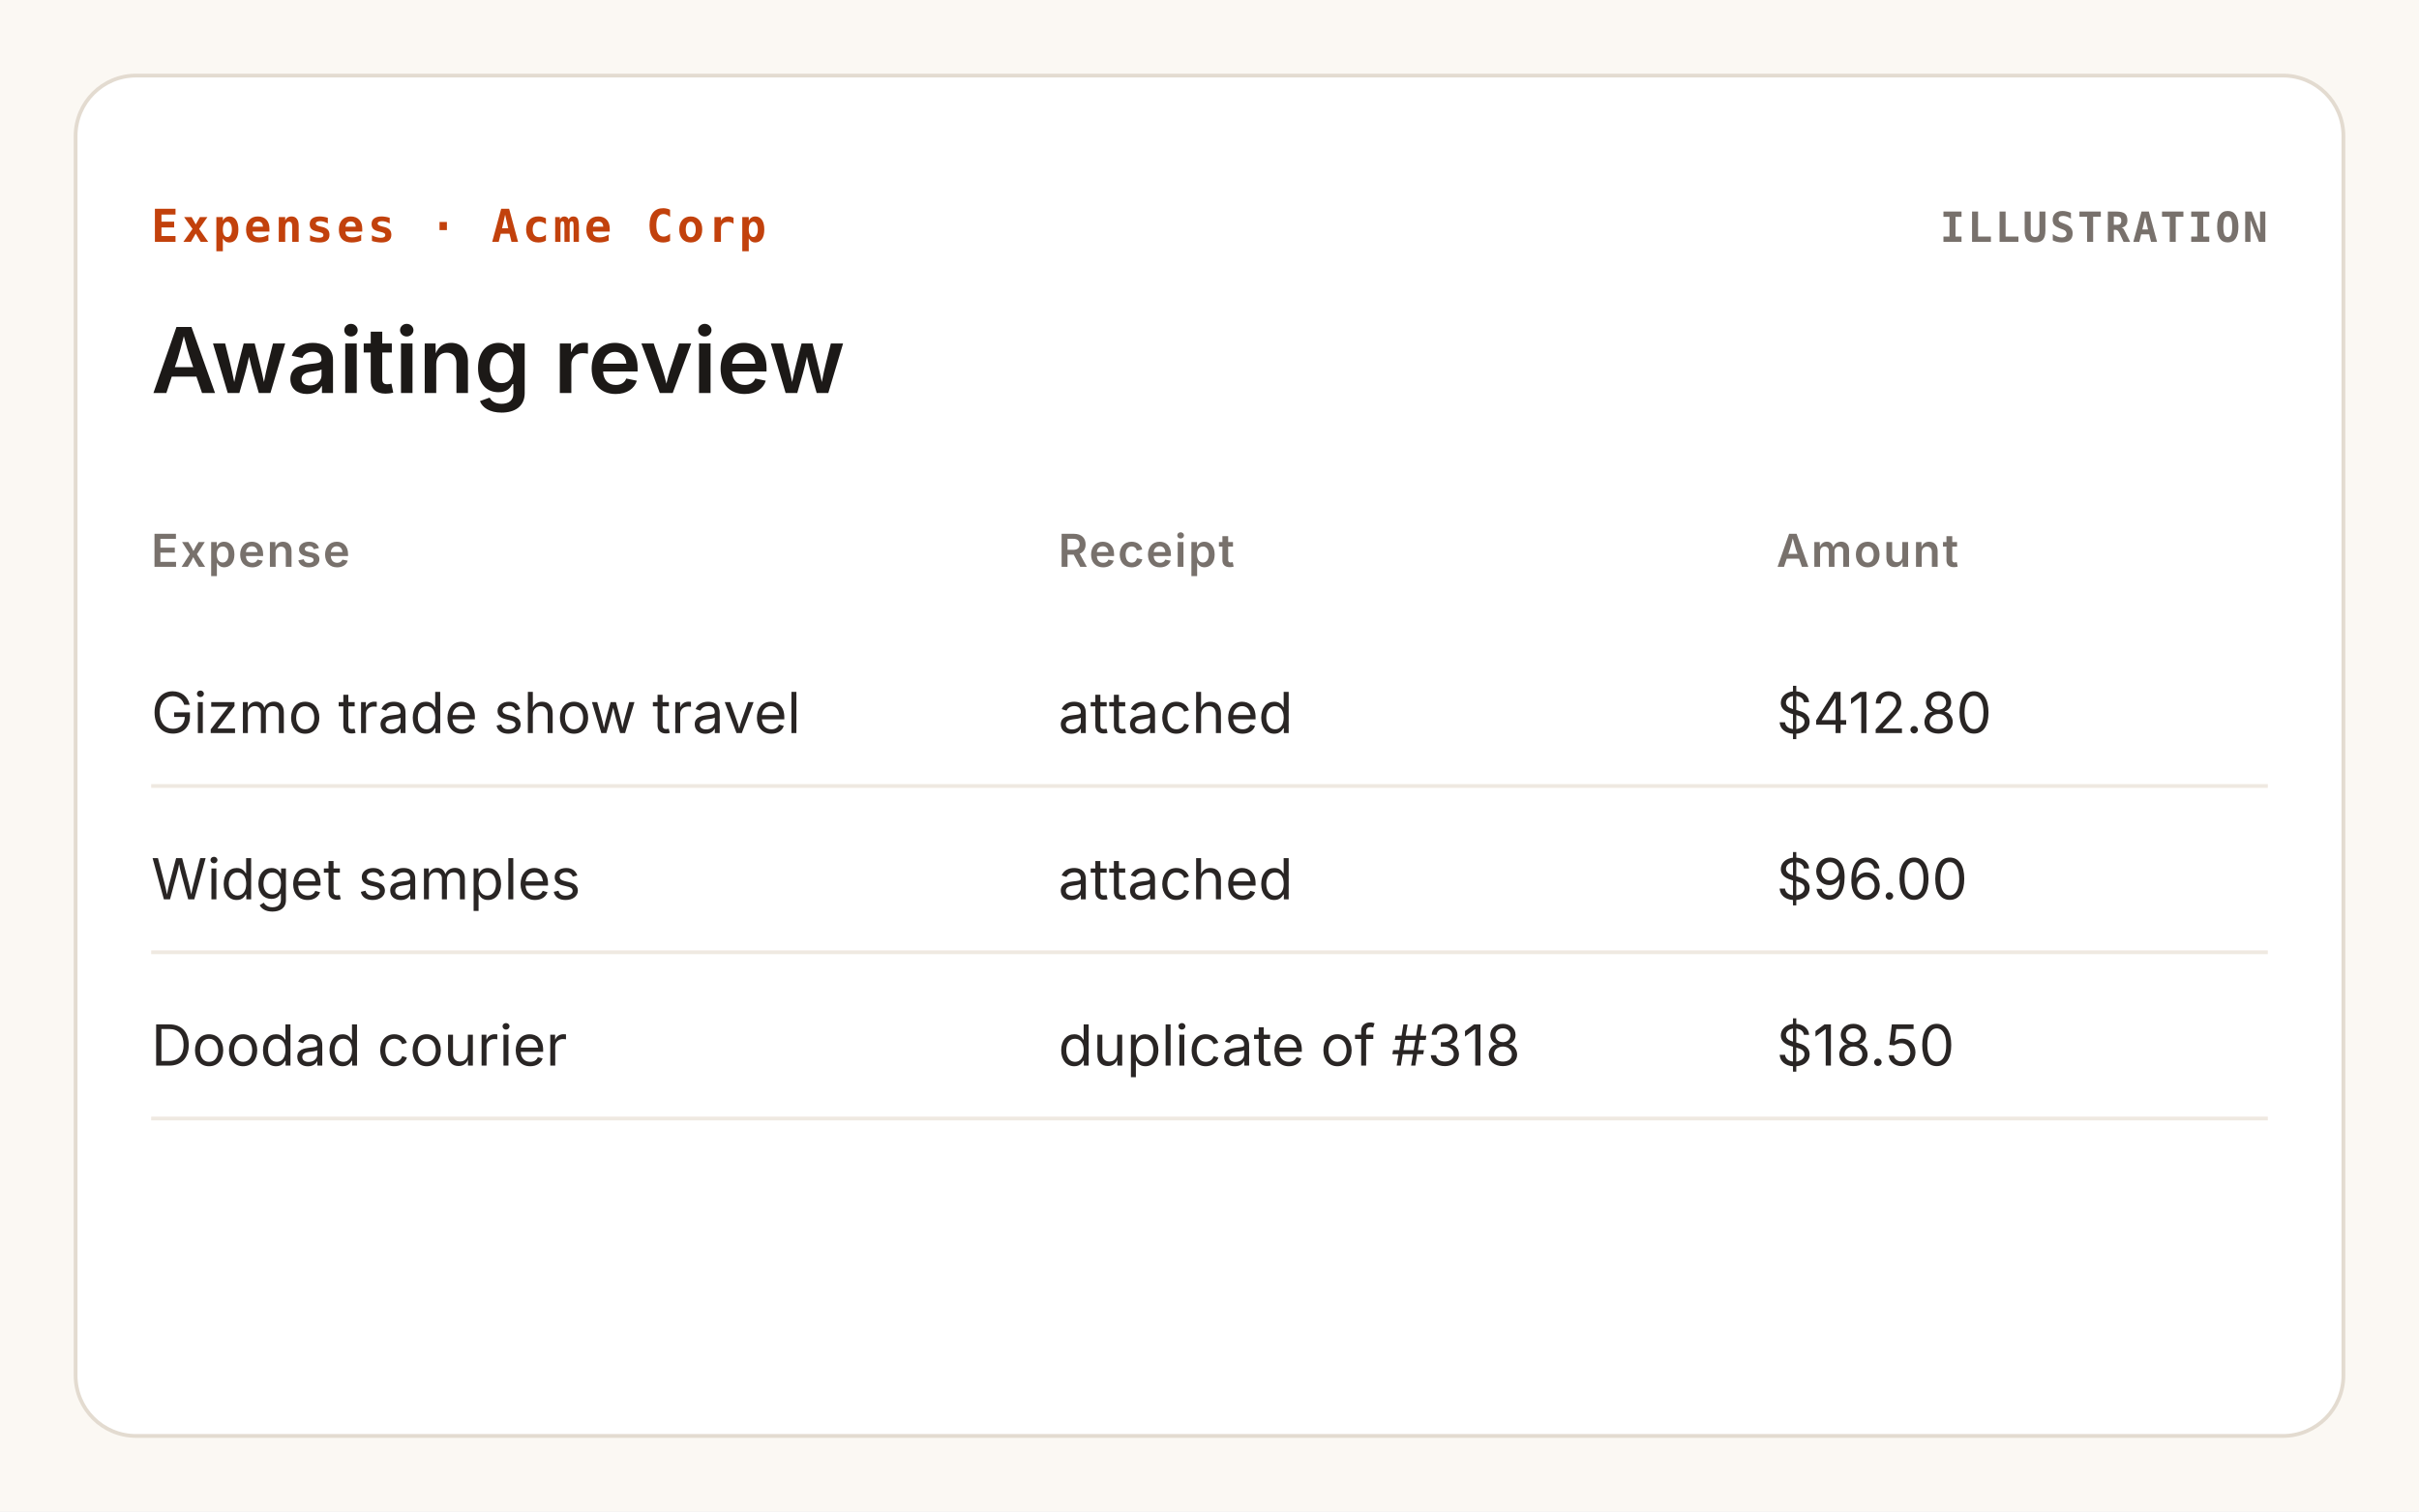
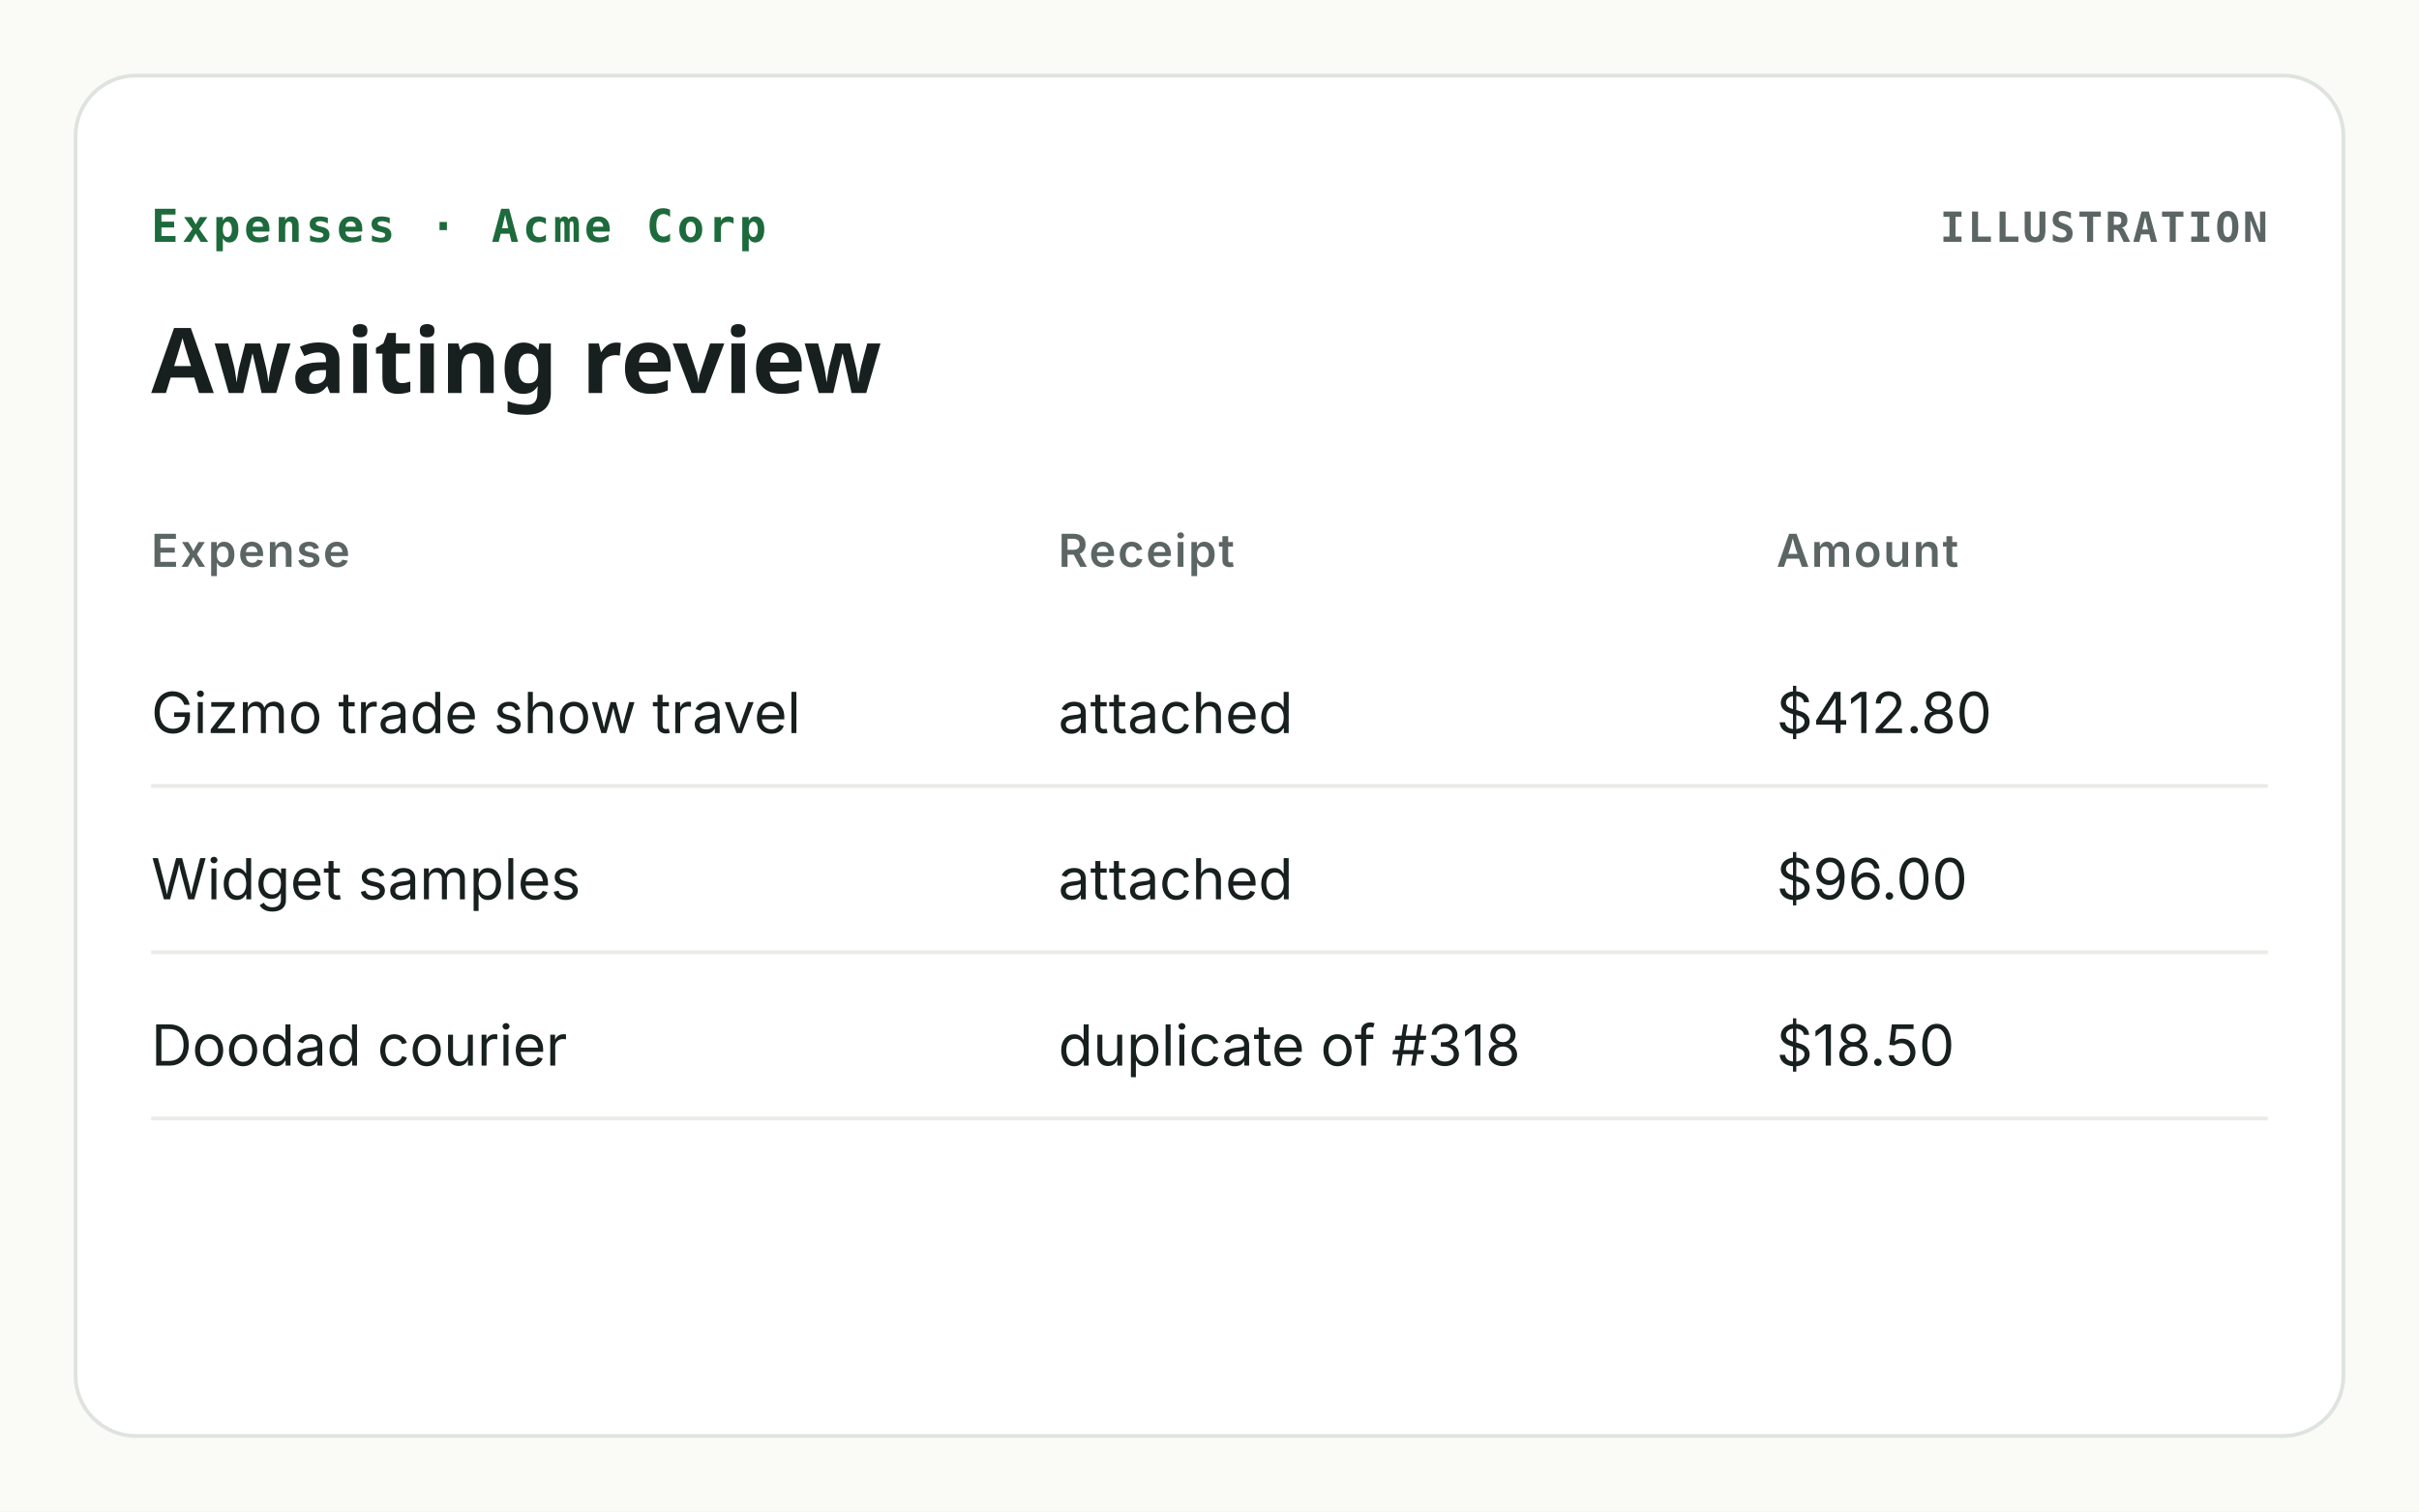
<svg xmlns="http://www.w3.org/2000/svg" viewBox="0 0 640 400" width="640" height="400" role="img" aria-labelledby="title-expenses">
  <style>
-     .bg { fill: #fbf8f3; }
-     .card { fill: #ffffff; stroke: #e3dbd0; }
-     .kicker { font: 600 12px/1 ui-monospace, "JetBrains Mono", monospace; fill: #c2410c; letter-spacing: 0.08em; text-transform: uppercase; }
-     .title { font: 600 24px/1 Avenir, Inter, system-ui, sans-serif; fill: #1c1917; }
-     .head { font: 600 12px/1 Avenir, Inter, system-ui, sans-serif; fill: #78716c; letter-spacing: 0.04em; text-transform: uppercase; }
-     .cell { font: 400 15px/1 Avenir, Inter, system-ui, sans-serif; fill: #292524; }
-     .rule { stroke: #efe9e1; }
-     .badge { font: 600 11px/1 ui-monospace, "JetBrains Mono", monospace; fill: #78716c; letter-spacing: 0.06em; }
+     .bg { fill: #fafaf7; }
+     .card { fill: #ffffff; stroke: #dfe3de; }
+     .kicker { font: 600 12px/1 ui-monospace, "JetBrains Mono", monospace; fill: #1d6a3c; letter-spacing: 0.08em; text-transform: uppercase; }
+     .title { font: 700 24px/1 Gabarito, "Avenir Next", "Segoe UI", sans-serif; fill: #17201f; }
+     .head { font: 600 12px/1 Inter, -apple-system, "Segoe UI", Roboto, sans-serif; fill: #5b6664; letter-spacing: 0.04em; text-transform: uppercase; }
+     .cell { font: 400 15px/1 Inter, -apple-system, "Segoe UI", Roboto, sans-serif; fill: #17201f; }
+     .rule { stroke: #e9ebe6; }
+     .badge { font: 600 11px/1 ui-monospace, "JetBrains Mono", monospace; fill: #5b6664; letter-spacing: 0.06em; }
  </style>
  <rect class="bg" width="640" height="400" />
  <rect class="card" x="20" y="20" width="600" height="360" rx="16" />
  <text x="40" y="64" class="kicker">Expenses · Acme Corp</text>
  <text x="40" y="104" class="title">Awaiting review</text>
  <text x="600" y="64" text-anchor="end" class="badge">ILLUSTRATION</text>
  <g>
    <text x="40" y="150" class="head">Expense</text>
    <text x="280" y="150" class="head">Receipt</text>
    <text x="470" y="150" class="head">Amount</text>
    <line x1="40" x2="600" y1="208" y2="208" class="rule" />
    <text x="40" y="194" class="cell">Gizmo trade show travel</text>
    <text x="280" y="194" class="cell">attached</text>
    <text x="470" y="194" class="cell">$412.80</text>
    <line x1="40" x2="600" y1="252" y2="252" class="rule" />
    <text x="40" y="238" class="cell">Widget samples</text>
    <text x="280" y="238" class="cell">attached</text>
    <text x="470" y="238" class="cell">$96.00</text>
    <line x1="40" x2="600" y1="296" y2="296" class="rule" />
    <text x="40" y="282" class="cell">Doodad courier</text>
    <text x="280" y="282" class="cell">duplicate of #318</text>
    <text x="470" y="282" class="cell">$18.50</text>
  </g>
</svg>
